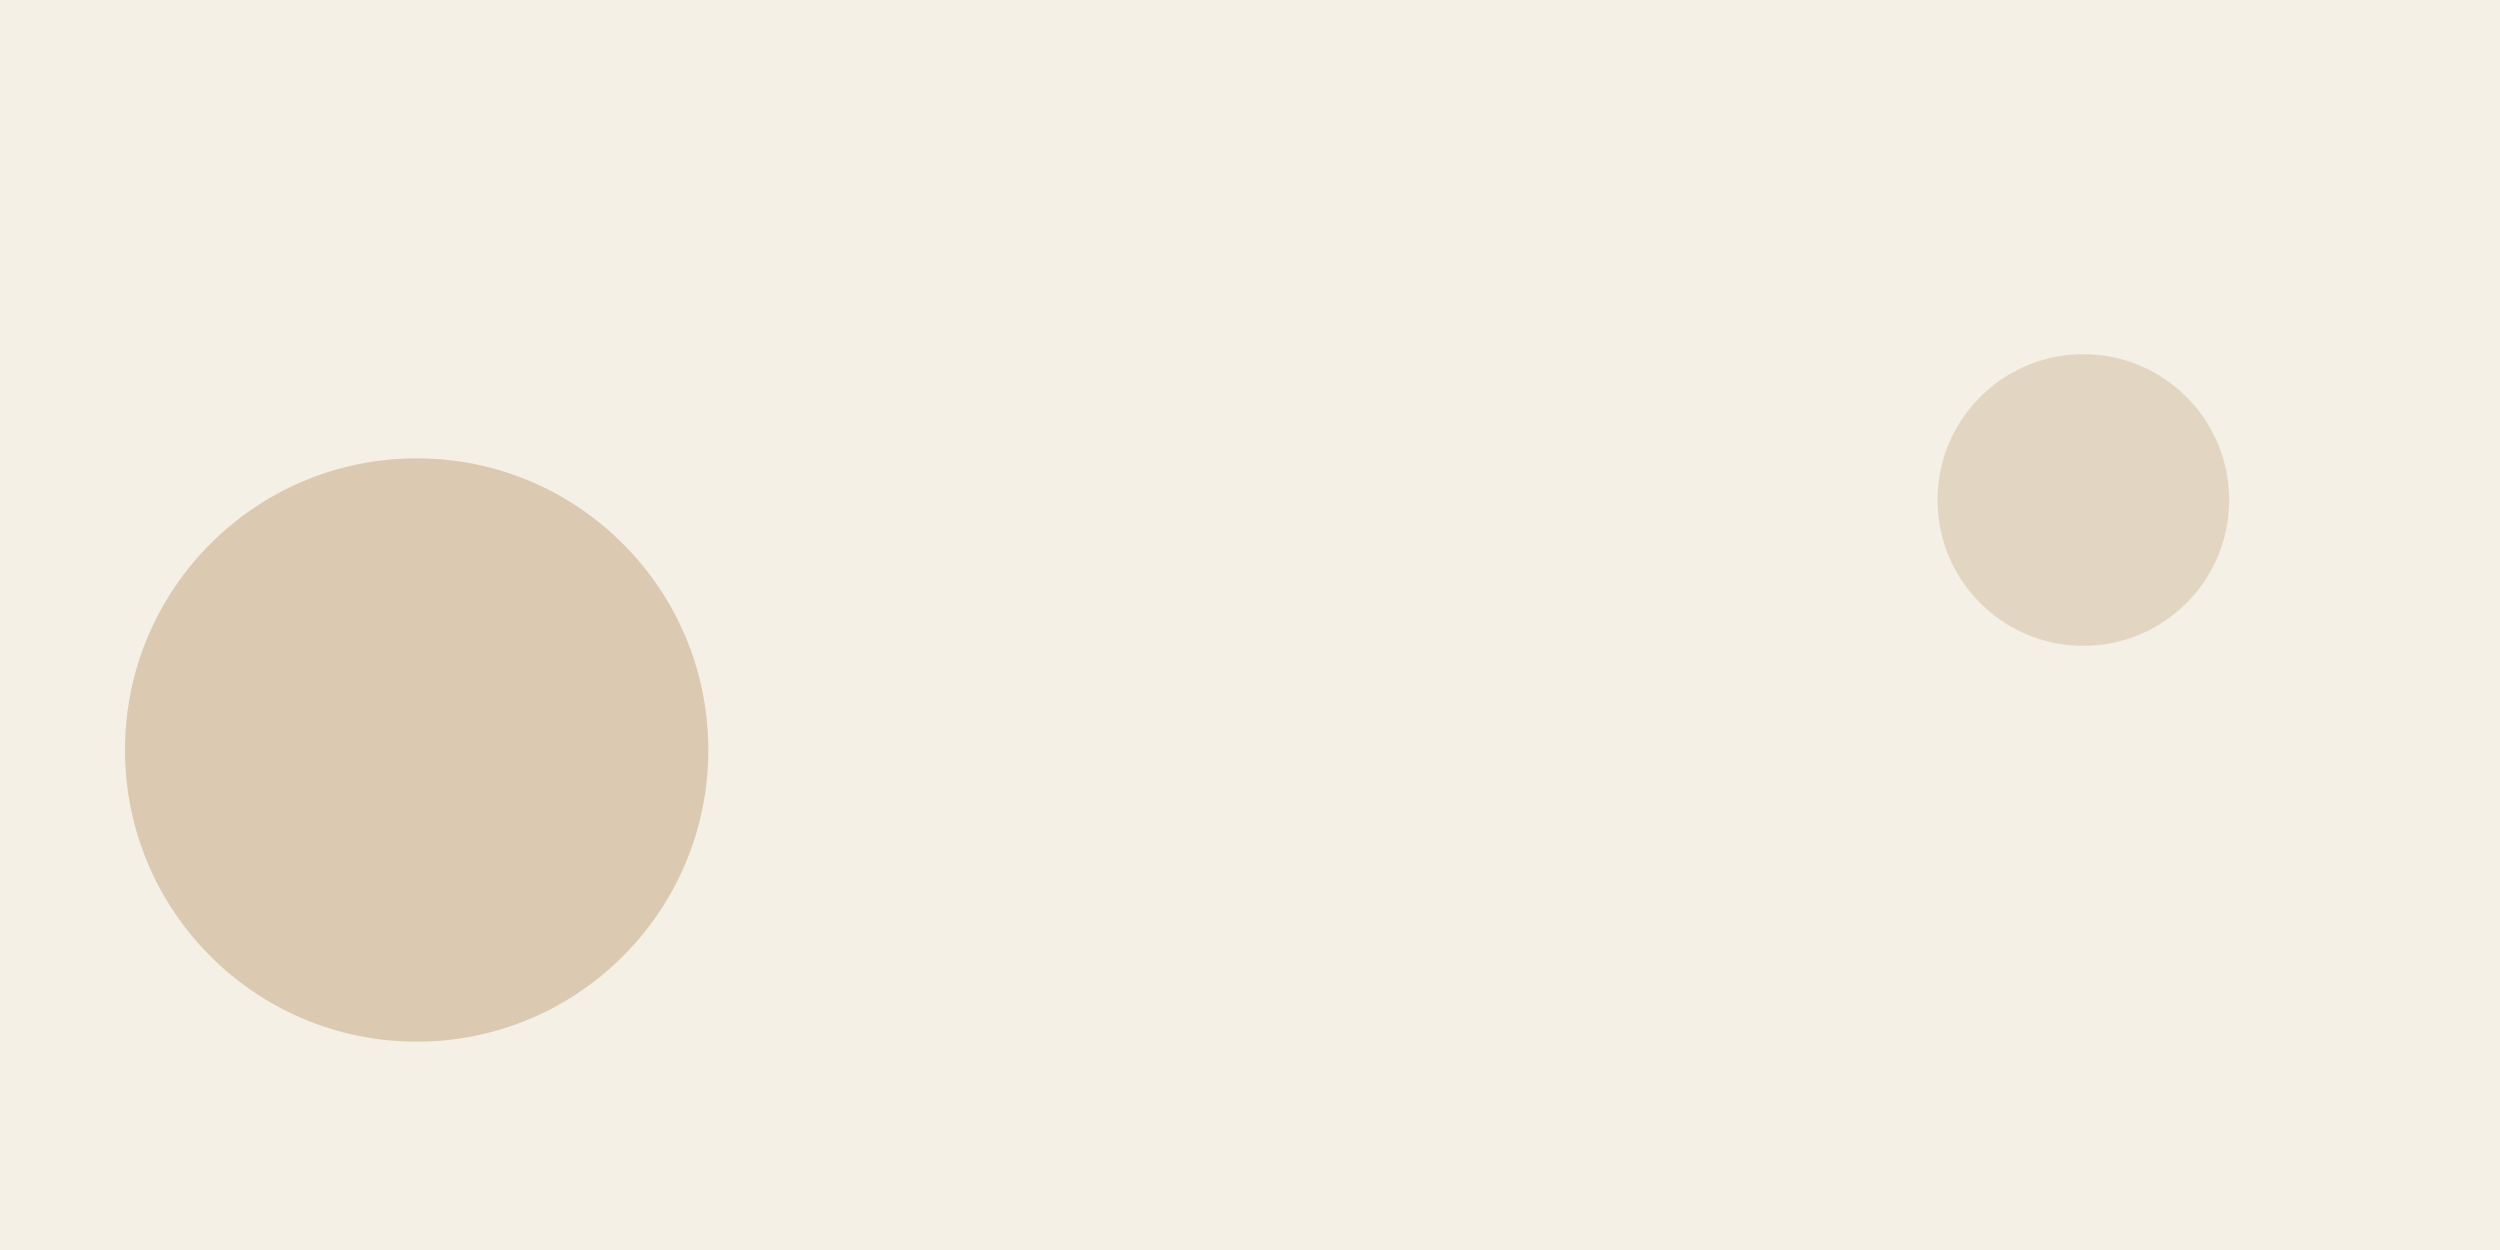
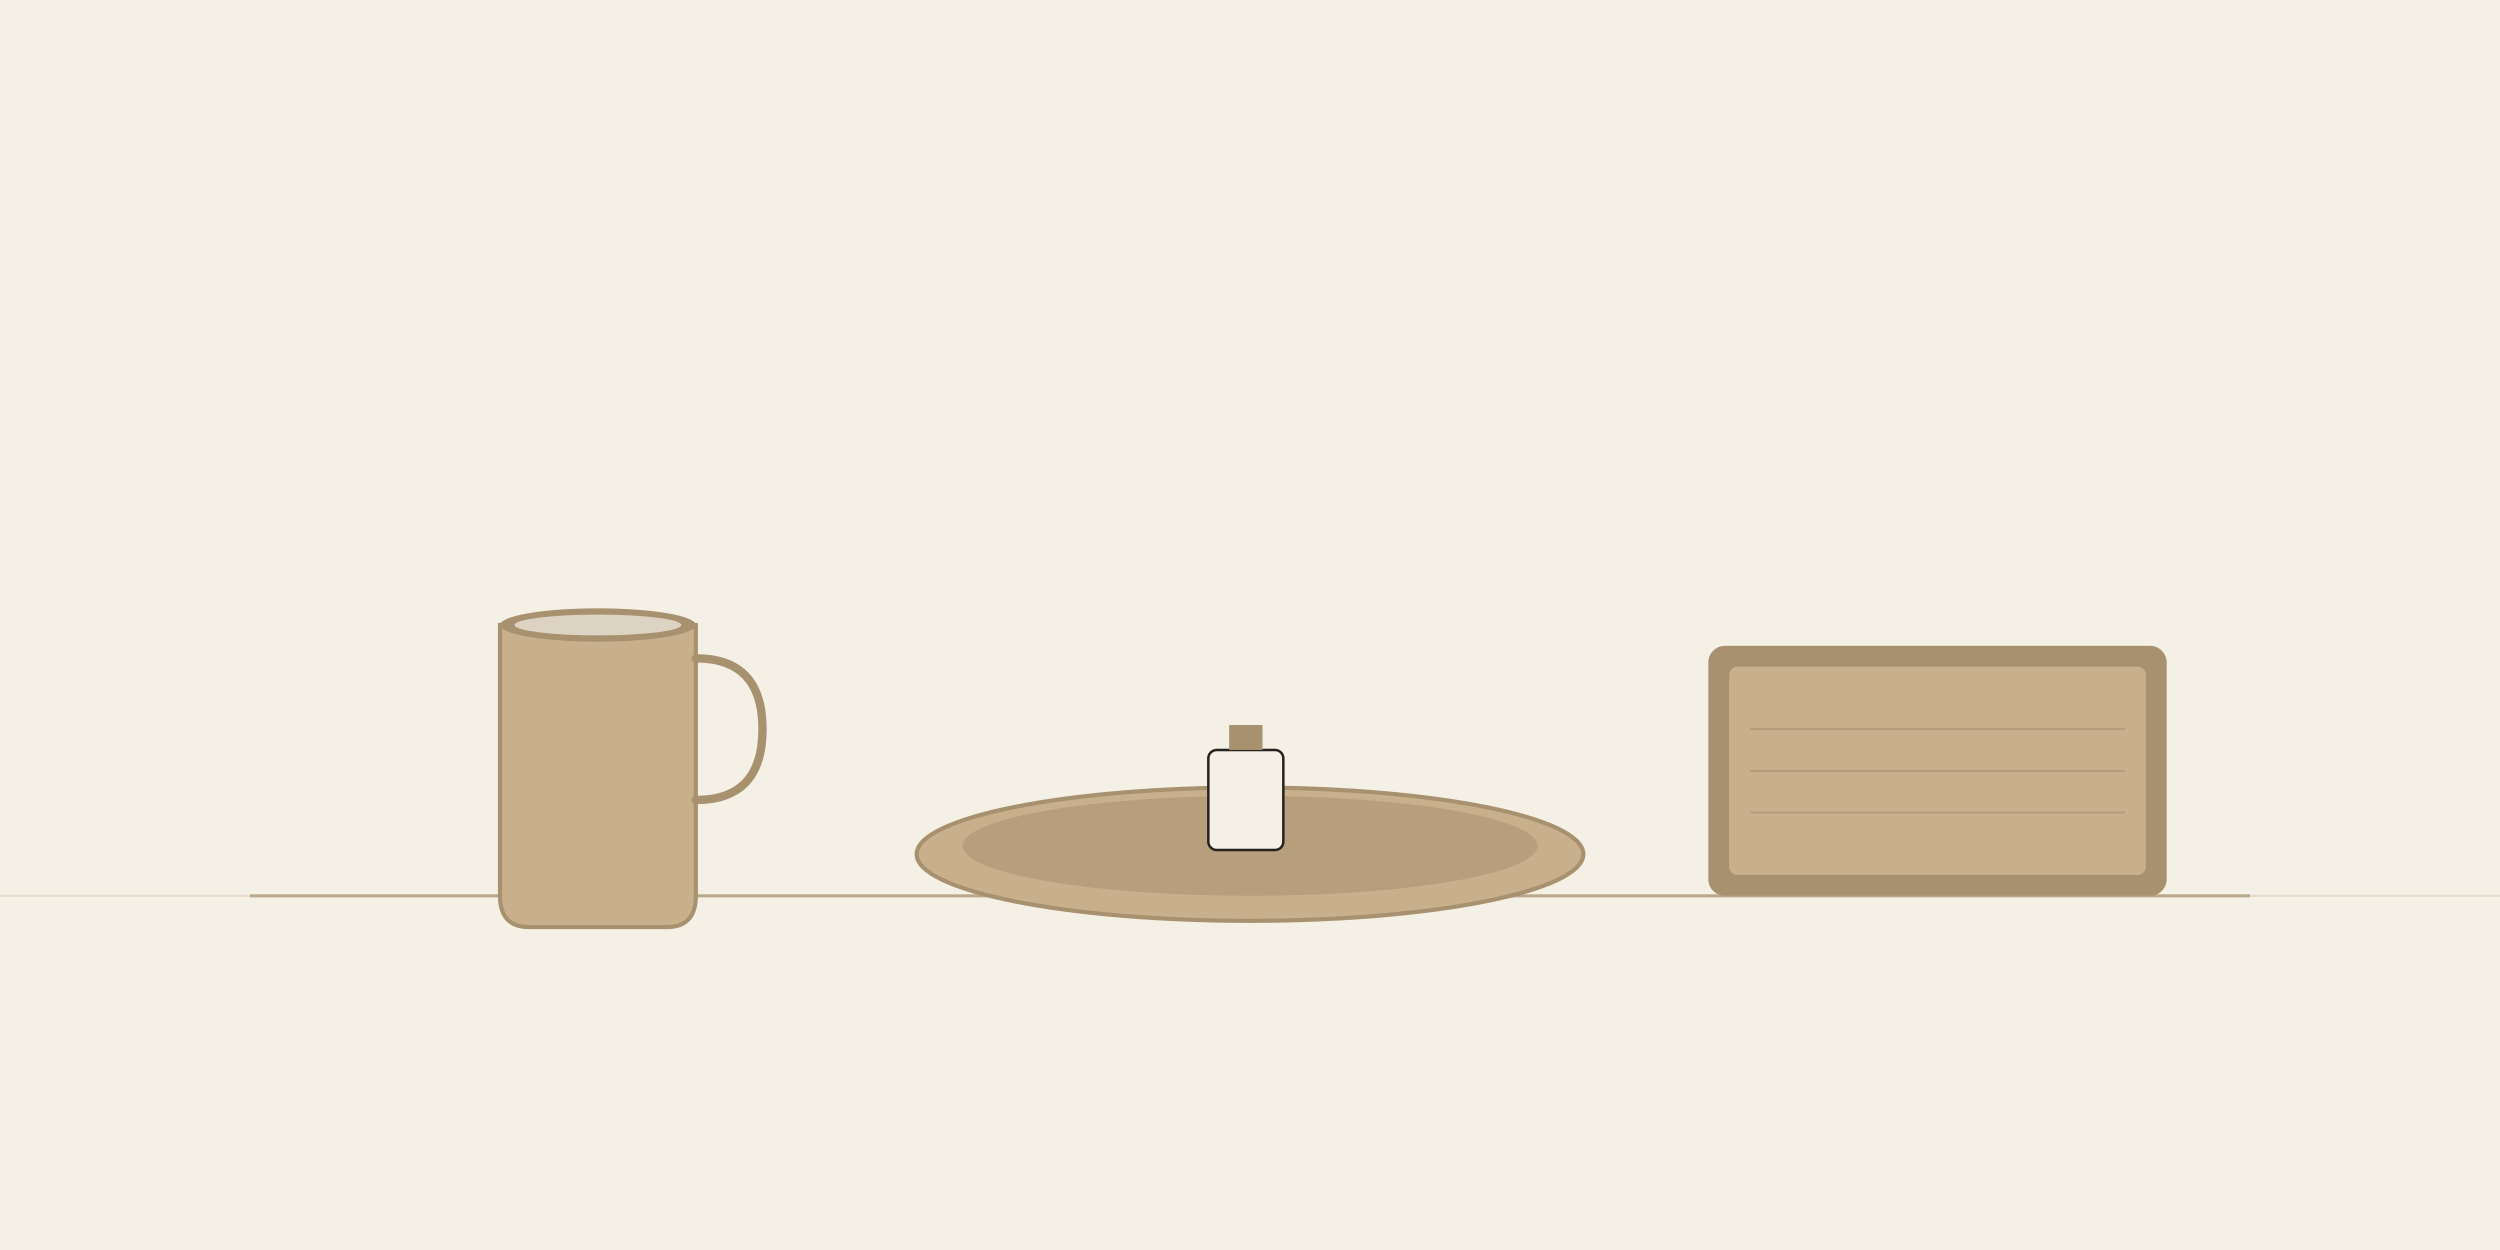
<svg xmlns="http://www.w3.org/2000/svg" viewBox="0 0 1200 600" width="1200" height="600">
  <rect width="1200" height="600" fill="#F4F0E6" />
-   <circle cx="200" cy="360" r="140" fill="#C9B08D" opacity="0.6" />
-   <circle cx="1000" cy="240" r="70" fill="#C9B08D" opacity="0.4" />
+   <line x1="0" y1="430" x2="1200" y2="430" stroke="#E4DCCE" stroke-width="1" />
+   <line x1="120" y1="430" x2="1080" y2="430" stroke="#A8916F" stroke-width="1.5" opacity="0.7" />
+   <g transform="translate(240,300)">
+     <path d="M0 0 L0 130 Q0 145 14 145 L80 145 Q94 145 94 130 L94 0 Z" fill="#C9B08D" stroke="#A8916F" stroke-width="2" />
+     <ellipse cx="47" cy="0" rx="47" ry="8" fill="#A8916F" />
+     <ellipse cx="47" cy="0" rx="40" ry="5" fill="#F4F0E6" opacity="0.7" />
+     <path d="M94 16 Q126 16 126 50 Q126 84 94 84" fill="none" stroke="#A8916F" stroke-width="4" stroke-linecap="round" />
+   </g>
+   <g transform="translate(440,360)">
+     <ellipse cx="160" cy="50" rx="160" ry="32" fill="#C9B08D" stroke="#A8916F" stroke-width="2" />
+     <ellipse cx="160" cy="46" rx="138" ry="24" fill="#A8916F" opacity="0.55" />
+     <rect x="140" y="0" width="36" height="48" rx="4" fill="#F4F0E6" stroke="#26221E" stroke-width="1.2" />
+     <rect x="150" y="-12" width="16" height="12" fill="#A8916F" />
+   </g>
+   <g transform="translate(820,310)">
+     <rect x="0" y="0" width="220" height="120" rx="8" fill="#A8916F" />
+     <rect x="10" y="10" width="200" height="100" rx="4" fill="#C9B08D" />
+     <line x1="20" y1="40" x2="200" y2="40" stroke="#A8916F" stroke-width="1" opacity="0.6" />
+     <line x1="20" y1="60" x2="200" y2="60" stroke="#A8916F" stroke-width="1" opacity="0.6" />
+     <line x1="20" y1="80" x2="200" y2="80" stroke="#A8916F" stroke-width="1" opacity="0.6" />
+   </g>
</svg>
